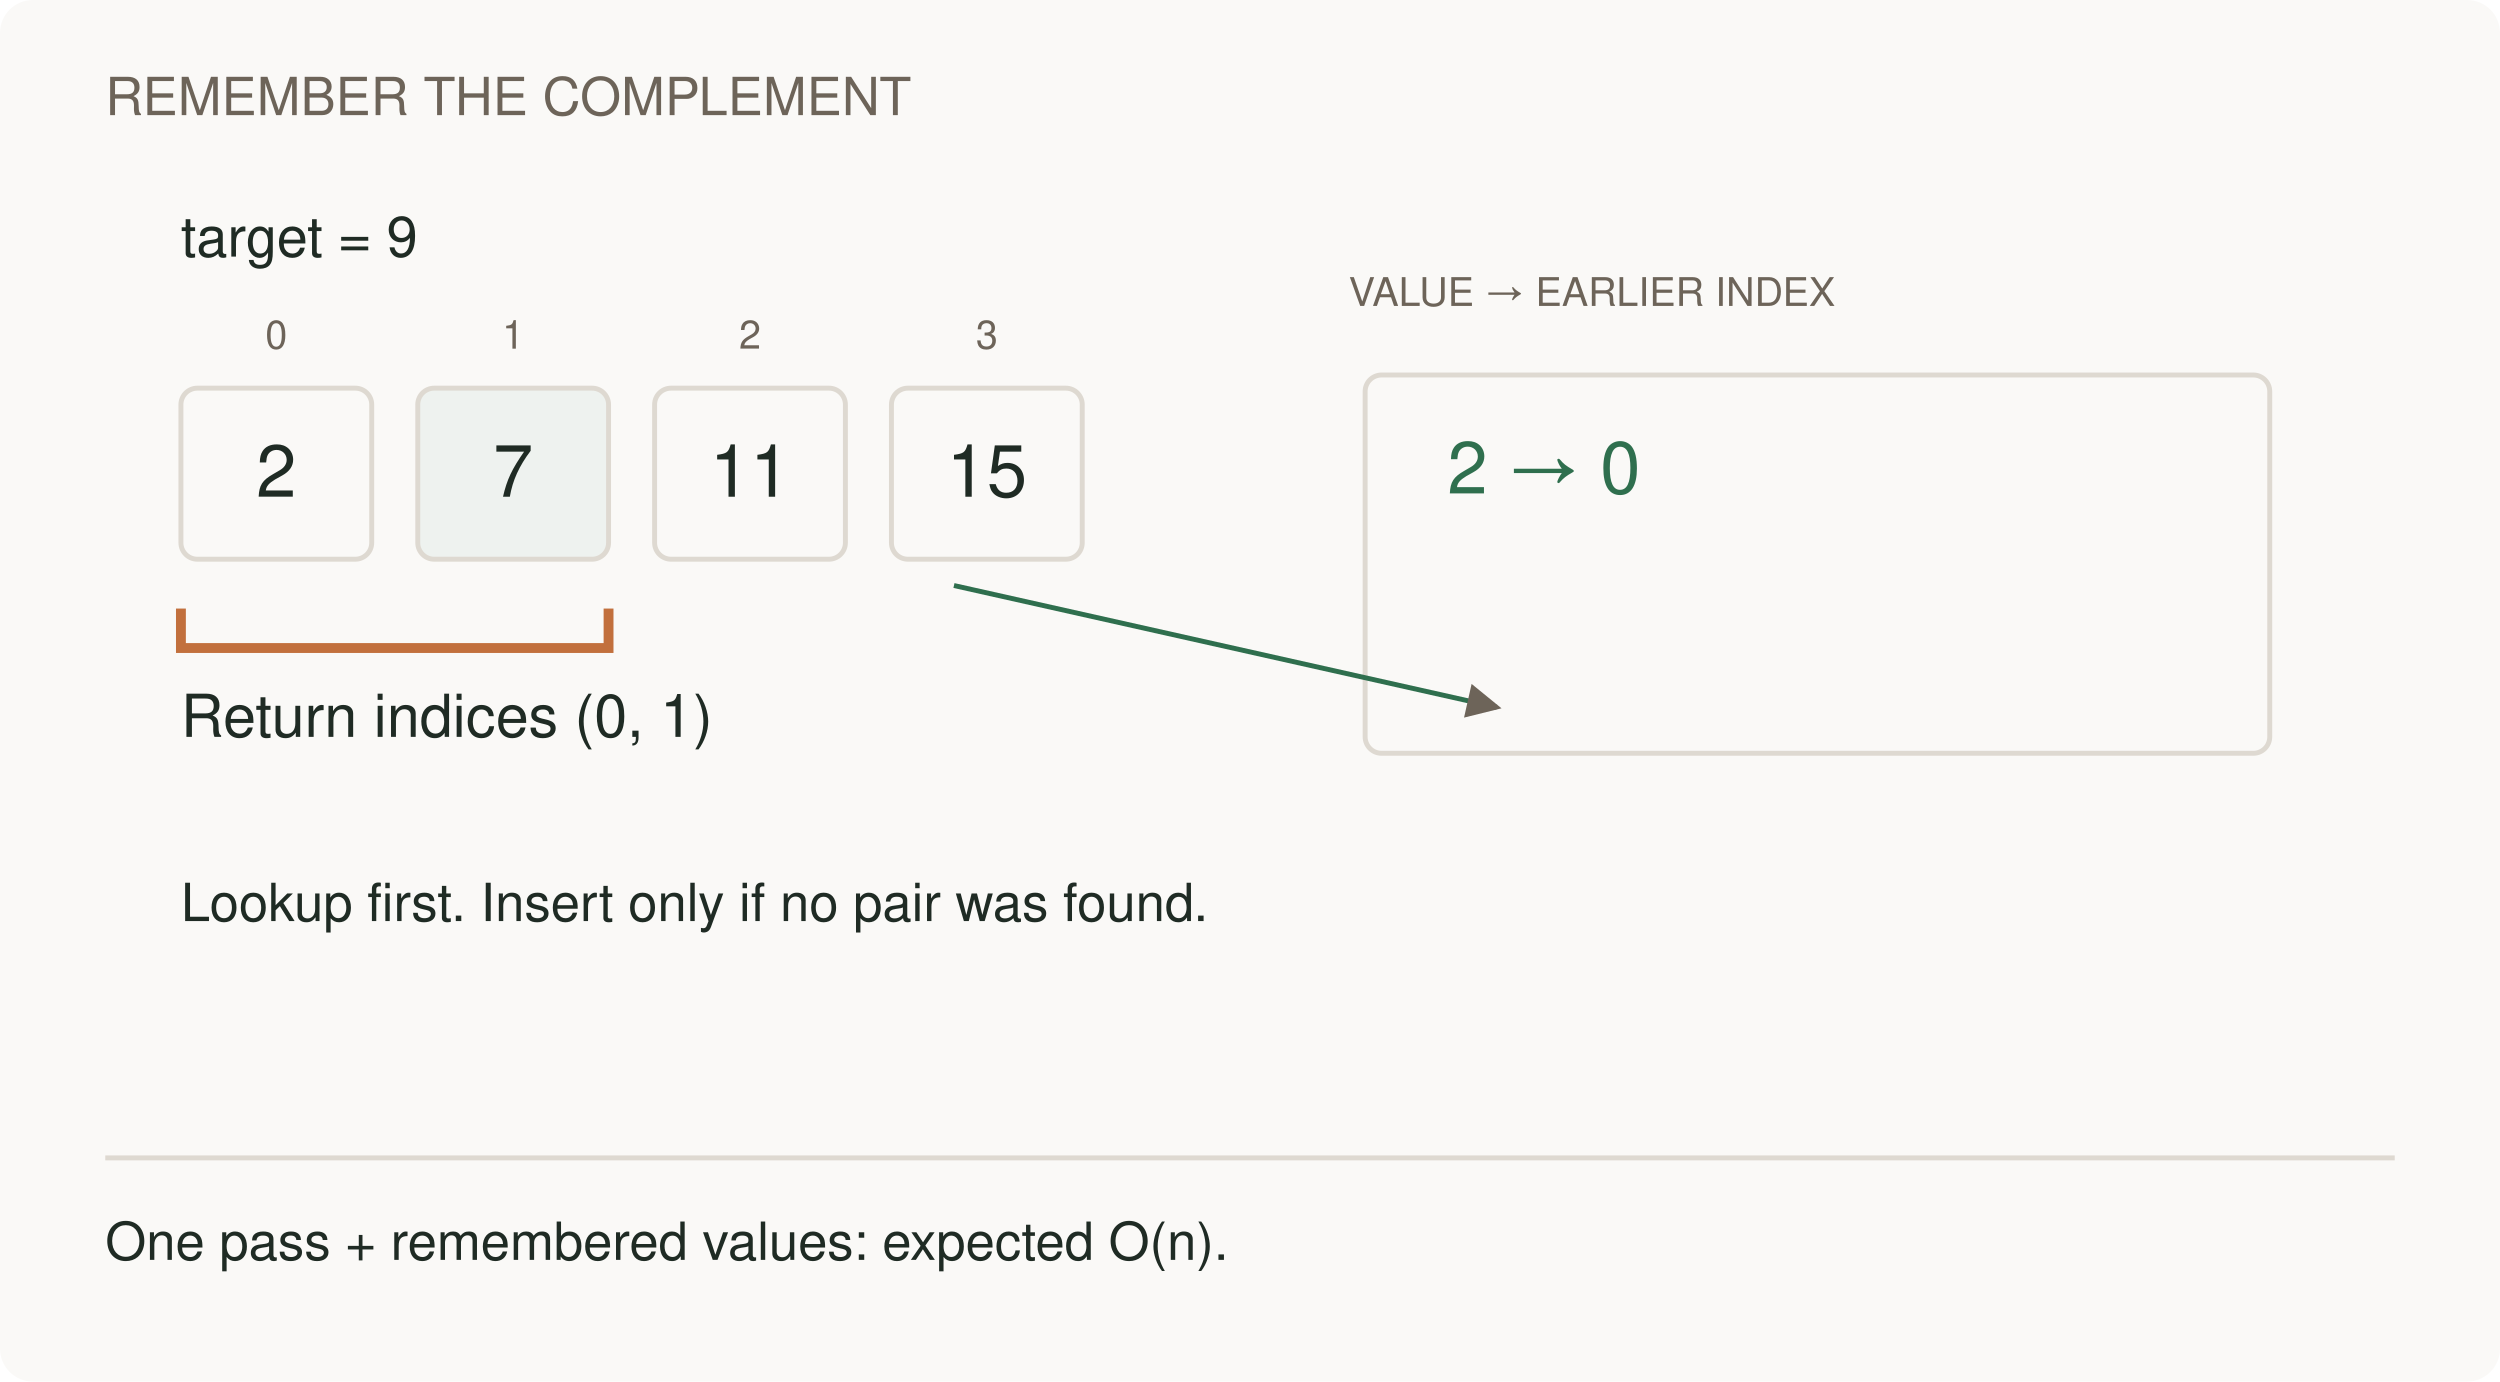
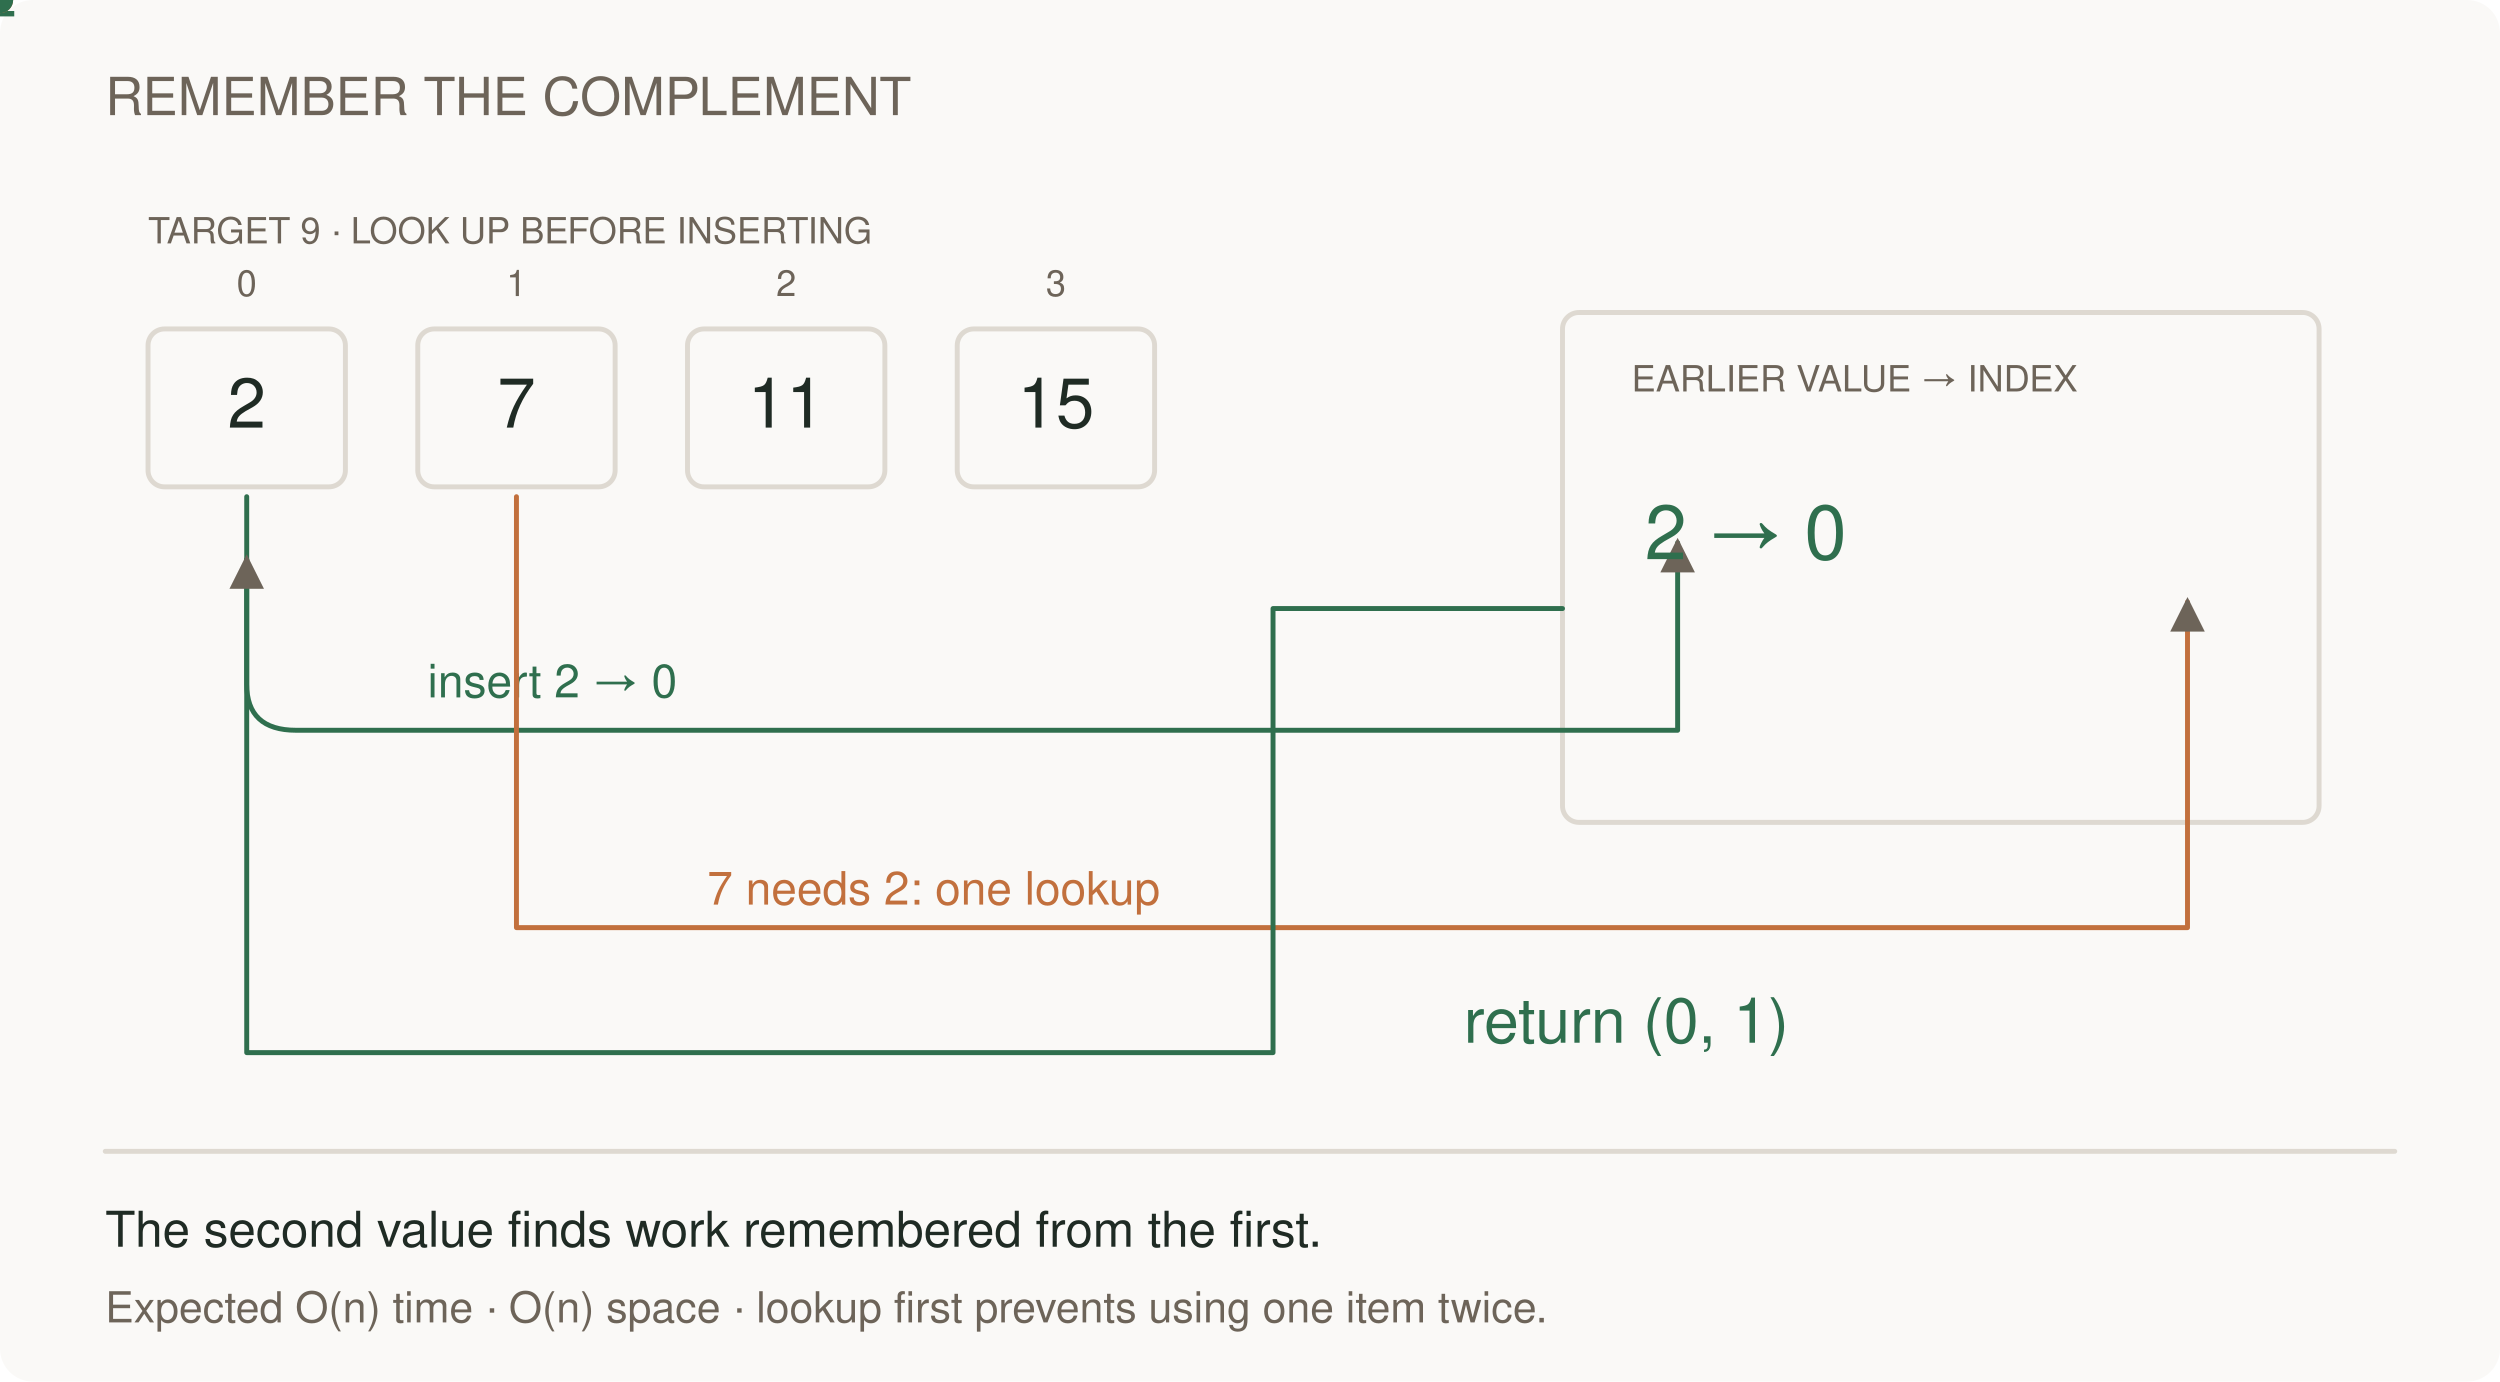
<svg xmlns="http://www.w3.org/2000/svg" viewBox="0 0 760 420" width="760" height="420" role="img" aria-labelledby="title desc">
  <defs>
-     <marker id="arrow" markerWidth="7" markerHeight="7" refX="6" refY="3.5" orient="auto">
+     <marker id="arrow" markerWidth="7" markerHeight="7" refX="6" refY="3.5" orient="auto-start-reverse">
      <path d="M0 0 L7 3.5 L0 7" fill="#6d6459" />
    </marker>
  </defs>
  <style>text{font-family:ui-sans-serif,-apple-system,Segoe UI,Helvetica,Arial,sans-serif}.still{display:none}@media(prefers-reduced-motion:reduce){.moving{display:none}.still{display:inline}}@media print{.moving{display:none}.still{display:inline}}</style>
  <rect width="760" height="420" rx="10" fill="#faf9f7" />
  <text x="32" y="35" font-size="16" fill="#6d6459" text-anchor="start">REMEMBER THE COMPLEMENT</text>
  <g class="moving">
-     <text x="84.0" y="106" font-size="12" fill="#6d6459" text-anchor="middle">0</text>
-     <rect x="55" y="118" width="58" height="52" rx="5" fill="#faf9f7" stroke="#ded9d1" stroke-width="1.5">
-       <animate attributeName="fill" values="#eef2ef;#faf9f7;#faf9f7;#faf9f7;#eef2ef" keyTimes="0.0;0.25;0.5;0.75;1.0" calcMode="discrete" dur="12s" repeatCount="indefinite" />
-     </rect>
-     <text x="84.0" y="151" font-size="22" fill="#1f2b24" text-anchor="middle">2</text>
-     <text x="156.0" y="106" font-size="12" fill="#6d6459" text-anchor="middle">1</text>
-     <rect x="127" y="118" width="58" height="52" rx="5" fill="#eef2ef" stroke="#ded9d1" stroke-width="1.5">
-       <animate attributeName="fill" values="#faf9f7;#eef2ef;#eef2ef;#eef2ef;#faf9f7" keyTimes="0.0;0.25;0.5;0.75;1.0" calcMode="discrete" dur="12s" repeatCount="indefinite" />
-     </rect>
-     <text x="156.0" y="151" font-size="22" fill="#1f2b24" text-anchor="middle">7</text>
-     <text x="228.0" y="106" font-size="12" fill="#6d6459" text-anchor="middle">2</text>
-     <rect x="199" y="118" width="58" height="52" rx="5" fill="#faf9f7" stroke="#ded9d1" stroke-width="1.5">
-       <animate attributeName="fill" values="#faf9f7;#faf9f7;#faf9f7;#faf9f7;#faf9f7" keyTimes="0.0;0.25;0.5;0.75;1.0" calcMode="discrete" dur="12s" repeatCount="indefinite" />
-     </rect>
-     <text x="228.0" y="151" font-size="22" fill="#1f2b24" text-anchor="middle">11</text>
-     <text x="300.0" y="106" font-size="12" fill="#6d6459" text-anchor="middle">3</text>
-     <rect x="271" y="118" width="58" height="52" rx="5" fill="#faf9f7" stroke="#ded9d1" stroke-width="1.5">
-       <animate attributeName="fill" values="#faf9f7;#faf9f7;#faf9f7;#faf9f7;#faf9f7" keyTimes="0.0;0.25;0.5;0.75;1.0" calcMode="discrete" dur="12s" repeatCount="indefinite" />
-     </rect>
-     <text x="300.0" y="151" font-size="22" fill="#1f2b24" text-anchor="middle">15</text>
-     <text x="55" y="78" font-size="17" fill="#1f2b24" text-anchor="start">target = 9</text>
-     <text x="410" y="93" font-size="12" fill="#6d6459" text-anchor="start">VALUE → EARLIER INDEX</text>
-     <rect x="415" y="114" width="275" height="115" rx="5" fill="#faf9f7" stroke="#ded9d1" stroke-width="1.5" />
-     <text x="440" y="150" font-size="22" fill="#2f6f4e" text-anchor="start">2 → 0</text>
-     <line x1="290" y1="178" x2="455" y2="215" stroke="#2f6f4e" stroke-width="1.5" marker-end="url(#arrow)" />
-     <text x="55" y="224" font-size="18" fill="#1f2b24" text-anchor="start" opacity="0">
-       <animate attributeName="opacity" values="1;0;0;0;1" keyTimes="0.0;0.25;0.5;0.75;1.0" calcMode="discrete" dur="12s" repeatCount="indefinite" />Read 2: need 7</text>
-     <text x="55" y="224" font-size="18" fill="#1f2b24" text-anchor="start" opacity="0">
-       <animate attributeName="opacity" values="0;1;0;0;0" keyTimes="0.0;0.25;0.5;0.75;1.0" calcMode="discrete" dur="12s" repeatCount="indefinite" />Read 7: need 2</text>
-     <text x="55" y="224" font-size="18" fill="#1f2b24" text-anchor="start" opacity="0">
-       <animate attributeName="opacity" values="0;0;1;0;0" keyTimes="0.0;0.25;0.5;0.75;1.0" calcMode="discrete" dur="12s" repeatCount="indefinite" />2 is already in the map</text>
-     <text x="55" y="224" font-size="18" fill="#1f2b24" text-anchor="start" opacity="1">
-       <animate attributeName="opacity" values="0;0;0;1;0" keyTimes="0.0;0.25;0.5;0.75;1.0" calcMode="discrete" dur="12s" repeatCount="indefinite" />Return indices (0, 1)</text>
-     <path d="M55 185 v12 h130 v-12" fill="none" stroke="#c2703d" stroke-width="3" opacity="1">
-       <animate attributeName="opacity" values="0;0;1;1;0" keyTimes="0.0;0.25;0.5;0.75;1.0" calcMode="discrete" dur="12s" repeatCount="indefinite" />
-     </path>
-     <text x="55" y="280" font-size="16" fill="#1f2b24" text-anchor="start">Lookup first. Insert only if no pair was found.</text>
-     <line x1="32" y1="352" x2="728" y2="352" stroke="#ded9d1" stroke-width="1.5" />
-     <text x="32" y="383" font-size="16" fill="#1f2b24" text-anchor="start" opacity="0">
-       <animate attributeName="opacity" values="1;0;0;0;1" keyTimes="0.0;0.25;0.5;0.75;1.0" calcMode="discrete" dur="12s" repeatCount="indefinite" />Map starts empty; insert 2 at index 0.</text>
-     <text x="32" y="383" font-size="16" fill="#1f2b24" text-anchor="start" opacity="0">
-       <animate attributeName="opacity" values="0;1;0;0;0" keyTimes="0.0;0.25;0.5;0.75;1.0" calcMode="discrete" dur="12s" repeatCount="indefinite" />The next value finds its complement in earlier work.</text>
-     <text x="32" y="383" font-size="16" fill="#1f2b24" text-anchor="start" opacity="0">
-       <animate attributeName="opacity" values="0;0;1;0;0" keyTimes="0.0;0.25;0.5;0.75;1.0" calcMode="discrete" dur="12s" repeatCount="indefinite" />Two different indices; never reuse the current item.</text>
-     <text x="32" y="383" font-size="16" fill="#1f2b24" text-anchor="start" opacity="1">
-       <animate attributeName="opacity" values="0;0;0;1;0" keyTimes="0.0;0.25;0.5;0.75;1.0" calcMode="discrete" dur="12s" repeatCount="indefinite" />One pass + remembered values: expected O(n).</text>
+     <text x="45" y="74" font-size="11" fill="#6d6459" text-anchor="start">TARGET 9 · LOOK UP BEFORE INSERTING</text>
+     <rect x="45" y="100" width="60" height="48" rx="5" stroke="#ded9d1" stroke-width="1.5" fill="#faf9f7" />
+     <text x="75.0" y="130" font-size="21" fill="#1f2b24" text-anchor="middle">2</text>
+     <text x="75.0" y="90" font-size="11" fill="#6d6459" text-anchor="middle">0</text>
+     <rect x="127" y="100" width="60" height="48" rx="5" stroke="#ded9d1" stroke-width="1.5" fill="#faf9f7" />
+     <text x="157.0" y="130" font-size="21" fill="#1f2b24" text-anchor="middle">7</text>
+     <text x="157.0" y="90" font-size="11" fill="#6d6459" text-anchor="middle">1</text>
+     <rect x="209" y="100" width="60" height="48" rx="5" stroke="#ded9d1" stroke-width="1.5" fill="#faf9f7" />
+     <text x="239.0" y="130" font-size="21" fill="#1f2b24" text-anchor="middle">11</text>
+     <text x="239.0" y="90" font-size="11" fill="#6d6459" text-anchor="middle">2</text>
+     <rect x="291" y="100" width="60" height="48" rx="5" stroke="#ded9d1" stroke-width="1.5" fill="#faf9f7" />
+     <text x="321.0" y="130" font-size="21" fill="#1f2b24" text-anchor="middle">15</text>
+     <text x="321.0" y="90" font-size="11" fill="#6d6459" text-anchor="middle">3</text>
+     <rect x="475" y="95" width="230" height="155" rx="5" stroke="#ded9d1" stroke-width="1.5" fill="#faf9f7" />
+     <text x="590.0" y="177.5" font-size="14" fill="#1f2b24" text-anchor="middle" />
+     <text x="496" y="119" font-size="11" fill="#6d6459" text-anchor="start">EARLIER VALUE → INDEX</text>
+     <path d="M75 151 V208 Q75 222 90 222 H510 V165" stroke="#2f6f4e" stroke-width="1.5" fill="none" stroke-linecap="round" stroke-linejoin="round" marker-end="url(#arrow)" />
+     <text x="130" y="212" font-size="14" fill="#2f6f4e" text-anchor="start">insert 2 → 0</text>
+     <g>
+       <text x="500" y="170" font-size="23" fill="#2f6f4e" text-anchor="start">2 → 0</text>
+       <animate attributeName="opacity" values="0;0;1;1" keyTimes="0;0.25;0.275;1" dur="8s" repeatCount="indefinite" calcMode="linear" />
+     </g>
+     <g>
+       <text x="0" y="5" font-size="19" fill="#2f6f4e" text-anchor="middle">2</text>
+       <animateMotion path="M75 125 V222 H510 V165" dur="8s" repeatCount="indefinite" calcMode="linear" keyTimes="0;0.04;0.28;1" keyPoints="0;0;1;1" />
+       <animate attributeName="opacity" values="1;1;0;0" keyTimes="0;0.28;0.3;1" dur="8s" repeatCount="indefinite" calcMode="linear" />
+     </g>
+     <path d="M157 151 V282 H665 V183" stroke="#c2703d" stroke-width="1.5" fill="none" stroke-linecap="round" stroke-linejoin="round" marker-end="url(#arrow)" />
+     <text x="215" y="275" font-size="14" fill="#c2703d" text-anchor="start">7 needs 2: one lookup</text>
+     <g>
+       <circle cx="0" cy="0" r="4" fill="#c2703d" />
+       <animateMotion path="M157 151 V282 H665 V183" dur="8s" repeatCount="indefinite" calcMode="linear" keyTimes="0;0.34;0.65;1" keyPoints="0;0;1;1" />
+       <animate attributeName="opacity" values="0;0;1;1;0;0" keyTimes="0;0.339;0.34;0.649;0.65;1" dur="8s" repeatCount="indefinite" calcMode="linear" />
+     </g>
+     <path d="M475 185 H387 V320 H75 V170" stroke="#2f6f4e" stroke-width="1.5" fill="none" stroke-linecap="round" stroke-linejoin="round" marker-end="url(#arrow)" />
+     <g>
+       <circle cx="0" cy="0" r="4" fill="#2f6f4e" />
+       <animateMotion path="M475 185 H387 V320 H75 V170" dur="8s" repeatCount="indefinite" calcMode="linear" keyTimes="0;0.65;0.92;1" keyPoints="0;0;1;1" />
+       <animate attributeName="opacity" values="0;0;1;1;0;0" keyTimes="0;0.649;0.65;0.919;0.92;1" dur="8s" repeatCount="indefinite" calcMode="linear" />
+     </g>
+     <text x="445" y="317" font-size="19" fill="#2f6f4e" text-anchor="start">return (0, 1)</text>
+     <path d="M32 350 H728" stroke="#ded9d1" stroke-width="1.5" fill="none" stroke-linecap="round" stroke-linejoin="round" />
+     <text x="32" y="379" font-size="15" fill="#1f2b24" text-anchor="start">The second value finds work remembered from the first.</text>
+     <text x="32" y="402" font-size="13" fill="#6d6459" text-anchor="start">Expected O(n) time · O(n) space · lookup first prevents using one item twice.</text>
  </g>
  <g class="still">
-     <text x="84.0" y="106" font-size="12" fill="#6d6459" text-anchor="middle">0</text>
-     <rect x="55" y="118" width="58" height="52" rx="5" fill="#faf9f7" stroke="#ded9d1" stroke-width="1.5" />
-     <text x="84.0" y="151" font-size="22" fill="#1f2b24" text-anchor="middle">2</text>
-     <text x="156.0" y="106" font-size="12" fill="#6d6459" text-anchor="middle">1</text>
-     <rect x="127" y="118" width="58" height="52" rx="5" fill="#eef2ef" stroke="#ded9d1" stroke-width="1.5" />
-     <text x="156.0" y="151" font-size="22" fill="#1f2b24" text-anchor="middle">7</text>
-     <text x="228.0" y="106" font-size="12" fill="#6d6459" text-anchor="middle">2</text>
-     <rect x="199" y="118" width="58" height="52" rx="5" fill="#faf9f7" stroke="#ded9d1" stroke-width="1.5" />
-     <text x="228.0" y="151" font-size="22" fill="#1f2b24" text-anchor="middle">11</text>
-     <text x="300.0" y="106" font-size="12" fill="#6d6459" text-anchor="middle">3</text>
-     <rect x="271" y="118" width="58" height="52" rx="5" fill="#faf9f7" stroke="#ded9d1" stroke-width="1.5" />
-     <text x="300.0" y="151" font-size="22" fill="#1f2b24" text-anchor="middle">15</text>
-     <text x="55" y="78" font-size="17" fill="#1f2b24" text-anchor="start">target = 9</text>
-     <text x="410" y="93" font-size="12" fill="#6d6459" text-anchor="start">VALUE → EARLIER INDEX</text>
-     <rect x="415" y="114" width="275" height="115" rx="5" fill="#faf9f7" stroke="#ded9d1" stroke-width="1.5" />
-     <text x="440" y="150" font-size="22" fill="#2f6f4e" text-anchor="start">2 → 0</text>
-     <line x1="290" y1="178" x2="455" y2="215" stroke="#2f6f4e" stroke-width="1.5" marker-end="url(#arrow)" />
-     <text x="55" y="224" font-size="18" fill="#1f2b24" text-anchor="start" opacity="0">Read 2: need 7</text>
-     <text x="55" y="224" font-size="18" fill="#1f2b24" text-anchor="start" opacity="0">Read 7: need 2</text>
-     <text x="55" y="224" font-size="18" fill="#1f2b24" text-anchor="start" opacity="0">2 is already in the map</text>
-     <text x="55" y="224" font-size="18" fill="#1f2b24" text-anchor="start" opacity="1">Return indices (0, 1)</text>
-     <path d="M55 185 v12 h130 v-12" fill="none" stroke="#c2703d" stroke-width="3" opacity="1" />
-     <text x="55" y="280" font-size="16" fill="#1f2b24" text-anchor="start">Lookup first. Insert only if no pair was found.</text>
-     <line x1="32" y1="352" x2="728" y2="352" stroke="#ded9d1" stroke-width="1.5" />
-     <text x="32" y="383" font-size="16" fill="#1f2b24" text-anchor="start" opacity="0">Map starts empty; insert 2 at index 0.</text>
-     <text x="32" y="383" font-size="16" fill="#1f2b24" text-anchor="start" opacity="0">The next value finds its complement in earlier work.</text>
-     <text x="32" y="383" font-size="16" fill="#1f2b24" text-anchor="start" opacity="0">Two different indices; never reuse the current item.</text>
-     <text x="32" y="383" font-size="16" fill="#1f2b24" text-anchor="start" opacity="1">One pass + remembered values: expected O(n).</text>
+     <text x="45" y="74" font-size="11" fill="#6d6459" text-anchor="start">TARGET 9 · LOOK UP BEFORE INSERTING</text>
+     <rect x="45" y="100" width="60" height="48" rx="5" stroke="#ded9d1" stroke-width="1.5" fill="#faf9f7" />
+     <text x="75.0" y="130" font-size="21" fill="#1f2b24" text-anchor="middle">2</text>
+     <text x="75.0" y="90" font-size="11" fill="#6d6459" text-anchor="middle">0</text>
+     <rect x="127" y="100" width="60" height="48" rx="5" stroke="#ded9d1" stroke-width="1.5" fill="#faf9f7" />
+     <text x="157.0" y="130" font-size="21" fill="#1f2b24" text-anchor="middle">7</text>
+     <text x="157.0" y="90" font-size="11" fill="#6d6459" text-anchor="middle">1</text>
+     <rect x="209" y="100" width="60" height="48" rx="5" stroke="#ded9d1" stroke-width="1.5" fill="#faf9f7" />
+     <text x="239.0" y="130" font-size="21" fill="#1f2b24" text-anchor="middle">11</text>
+     <text x="239.0" y="90" font-size="11" fill="#6d6459" text-anchor="middle">2</text>
+     <rect x="291" y="100" width="60" height="48" rx="5" stroke="#ded9d1" stroke-width="1.5" fill="#faf9f7" />
+     <text x="321.0" y="130" font-size="21" fill="#1f2b24" text-anchor="middle">15</text>
+     <text x="321.0" y="90" font-size="11" fill="#6d6459" text-anchor="middle">3</text>
+     <rect x="475" y="95" width="230" height="155" rx="5" stroke="#ded9d1" stroke-width="1.5" fill="#faf9f7" />
+     <text x="590.0" y="177.5" font-size="14" fill="#1f2b24" text-anchor="middle" />
+     <text x="496" y="119" font-size="11" fill="#6d6459" text-anchor="start">EARLIER VALUE → INDEX</text>
+     <path d="M75 151 V208 Q75 222 90 222 H510 V165" stroke="#2f6f4e" stroke-width="1.5" fill="none" stroke-linecap="round" stroke-linejoin="round" marker-end="url(#arrow)" />
+     <text x="130" y="212" font-size="14" fill="#2f6f4e" text-anchor="start">insert 2 → 0</text>
+     <text x="500" y="170" font-size="23" fill="#2f6f4e" text-anchor="start">2 → 0</text>
+     <path d="M157 151 V282 H665 V183" stroke="#c2703d" stroke-width="1.5" fill="none" stroke-linecap="round" stroke-linejoin="round" marker-end="url(#arrow)" />
+     <text x="215" y="275" font-size="14" fill="#c2703d" text-anchor="start">7 needs 2: one lookup</text>
+     <path d="M475 185 H387 V320 H75 V170" stroke="#2f6f4e" stroke-width="1.5" fill="none" stroke-linecap="round" stroke-linejoin="round" marker-end="url(#arrow)" />
+     <text x="445" y="317" font-size="19" fill="#2f6f4e" text-anchor="start">return (0, 1)</text>
+     <path d="M32 350 H728" stroke="#ded9d1" stroke-width="1.5" fill="none" stroke-linecap="round" stroke-linejoin="round" />
+     <text x="32" y="379" font-size="15" fill="#1f2b24" text-anchor="start">The second value finds work remembered from the first.</text>
+     <text x="32" y="402" font-size="13" fill="#6d6459" text-anchor="start">Expected O(n) time · O(n) space · lookup first prevents using one item twice.</text>
  </g>
</svg>
